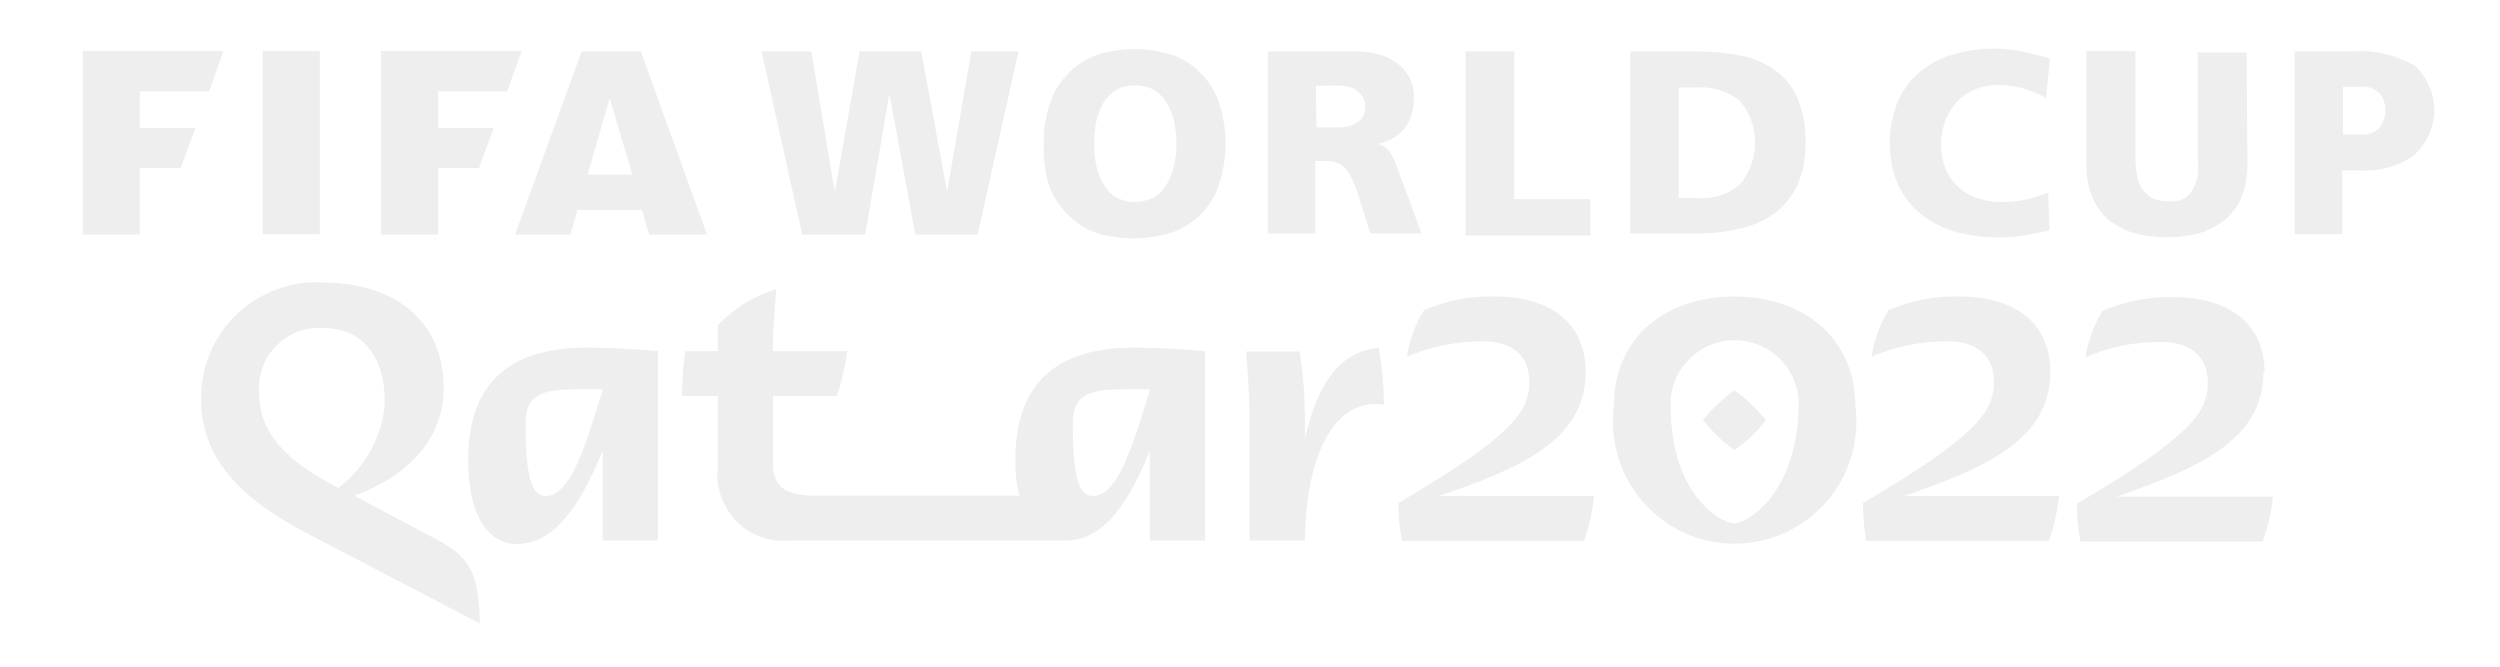
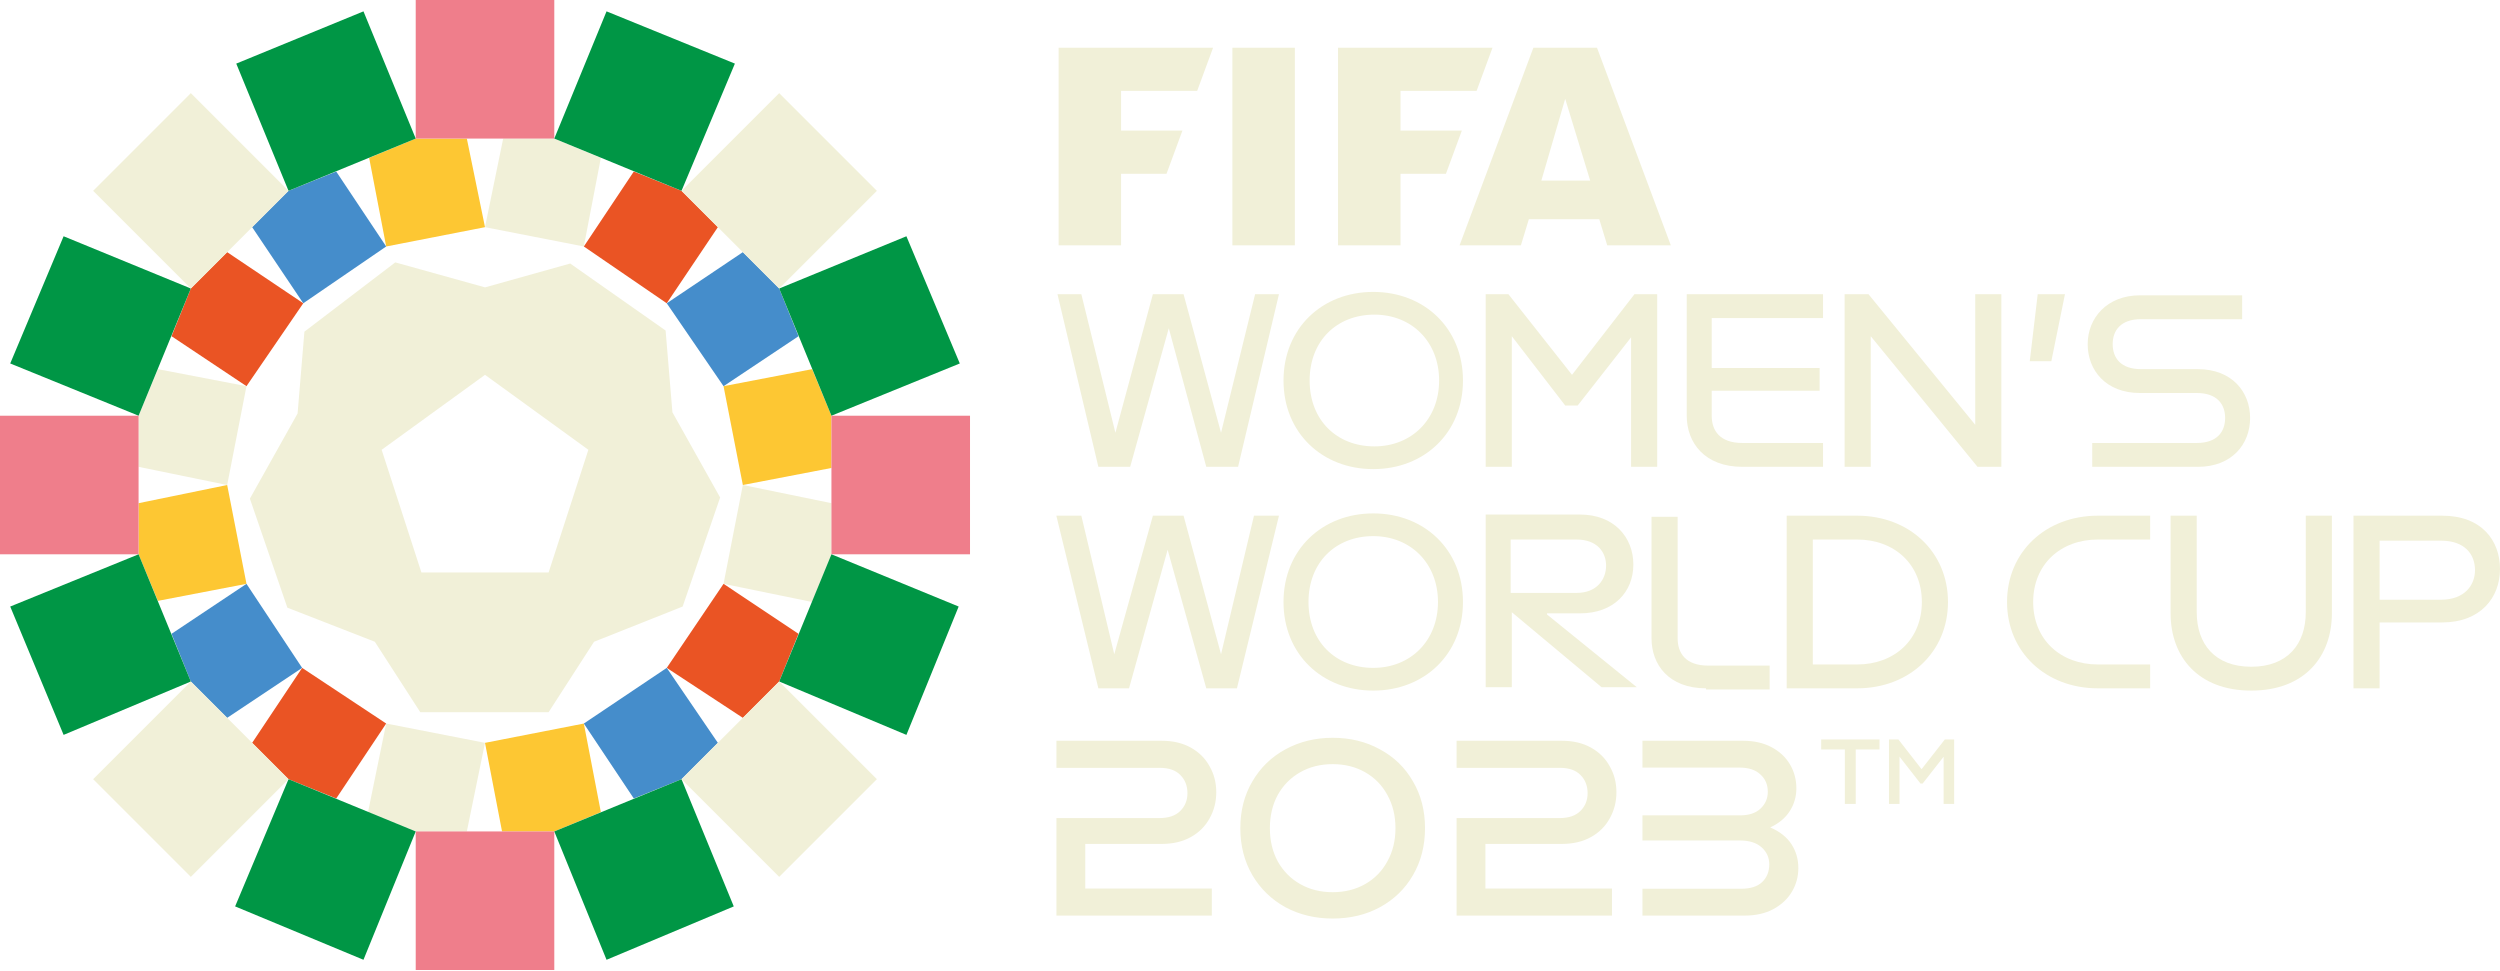
- <svg xmlns="http://www.w3.org/2000/svg" width="300" height="80" viewBox="0 0 300 80" xml:space="preserve" version="1.0">
-   <g id="Layer_1">
-     <g stroke="null" id="svg_1">
-       <path stroke="null" id="svg_1" fill="#eeeeee" d="m190.285,44.652c0,-5.63 -3.907,-9.075 -10.965,-9.075c-2.899,-0.084 -5.798,0.504 -8.444,1.638c-1.05,1.722 -1.722,3.613 -2.059,5.588c2.857,-1.218 5.966,-1.849 9.117,-1.849c3.109,0 5.588,1.344 5.588,4.957c0,3.613 -2.437,6.638 -15.713,14.452c0,1.512 0.126,3.025 0.42,4.537l21.846,0c0.63,-1.722 1.008,-3.529 1.218,-5.378l-18.611,0c9.285,-3.193 17.603,-6.512 17.603,-14.872l0,0zm55.75,0c0,-5.63 -3.907,-9.075 -10.923,-9.075c-2.899,-0.084 -5.84,0.504 -8.486,1.638c-1.05,1.722 -1.722,3.613 -2.059,5.588c2.857,-1.218 5.966,-1.849 9.117,-1.849c3.109,0 5.588,1.344 5.588,4.957c0,3.613 -2.437,6.638 -15.713,14.452c0,1.512 0.126,3.025 0.378,4.537l21.93,0c0.63,-1.722 1.008,-3.529 1.218,-5.378l-18.611,0c9.243,-3.193 17.561,-6.512 17.561,-14.872l0,0zm-37.895,2.185c-1.428,1.008 -2.689,2.227 -3.781,3.571c1.092,1.386 2.353,2.605 3.781,3.613c1.428,-1.008 2.689,-2.227 3.781,-3.613c-1.092,-1.344 -2.395,-2.563 -3.781,-3.571l0,0zm0,-11.259c-8.276,0 -14.452,4.957 -14.452,12.982c-0.294,2.059 -0.126,4.201 0.462,6.176c0.588,2.017 1.596,3.865 2.983,5.462c1.386,1.596 3.067,2.857 4.957,3.739c1.891,0.882 3.991,1.302 6.05,1.302c2.101,0 4.159,-0.462 6.05,-1.302c1.891,-0.882 3.613,-2.143 4.999,-3.739c1.386,-1.554 2.395,-3.445 2.983,-5.462c0.588,-2.017 0.756,-4.117 0.462,-6.176c-0.084,-8.108 -6.302,-12.982 -14.578,-12.982l0.084,0zm0,27.224c-1.849,0 -7.646,-3.781 -7.646,-13.822c-0.084,-1.05 0.084,-2.101 0.42,-3.067c0.336,-1.008 0.924,-1.891 1.638,-2.647c0.714,-0.756 1.596,-1.386 2.521,-1.807c0.966,-0.42 2.017,-0.63 3.067,-0.63c1.05,0 2.101,0.21 3.067,0.63c0.966,0.42 1.849,1.008 2.563,1.807c0.714,0.756 1.26,1.68 1.638,2.647c0.336,1.008 0.504,2.017 0.42,3.067c-0.252,10.041 -5.924,13.822 -7.772,13.822l0.084,0zm-154.73,2.479l-10.881,-5.798c6.176,-2.227 10.713,-6.638 10.713,-12.898c0,-8.402 -6.302,-12.688 -14.494,-12.688c-1.891,-0.126 -3.823,0.168 -5.588,0.84c-1.807,0.672 -3.445,1.68 -4.789,3.025c-1.386,1.302 -2.479,2.899 -3.193,4.663c-0.714,1.765 -1.092,3.655 -1.05,5.546c0,7.814 5.966,12.436 12.436,15.881l21.006,10.965c-0.084,-4.831 -0.714,-7.604 -4.243,-9.537l0.084,0zm-12.688,-6.638l-0.336,-0.21c-3.949,-2.101 -9.285,-5.294 -9.285,-11.175c-0.084,-1.05 0.042,-2.101 0.378,-3.067c0.336,-1.008 0.882,-1.891 1.638,-2.647c0.714,-0.756 1.596,-1.344 2.563,-1.722c0.966,-0.378 2.017,-0.546 3.067,-0.462c4.663,0 7.436,3.319 7.436,8.949c-0.126,2.017 -0.714,3.949 -1.68,5.714c-0.966,1.765 -2.269,3.277 -3.865,4.495l0.084,0.126zm231.024,-13.906c0,-5.63 -3.907,-9.075 -10.965,-9.075c-2.899,-0.084 -5.798,0.504 -8.486,1.638c-1.05,1.722 -1.722,3.613 -2.059,5.588c2.857,-1.26 5.966,-1.891 9.117,-1.849c3.067,0 5.588,1.344 5.588,4.957c0,3.613 -2.479,6.638 -15.713,14.452c0,1.512 0.126,3.025 0.42,4.537l21.888,0c0.588,-1.722 1.008,-3.529 1.218,-5.378l-18.737,0c9.285,-3.277 17.603,-6.596 17.603,-14.956l0.126,0.084zm-215.564,10.419c0,6.848 2.479,10.125 5.798,10.125c4.033,0 7.268,-3.571 10.335,-11.217l0,10.797l6.638,0l0,-22.729c-2.983,-0.252 -5.714,-0.42 -8.654,-0.42c-8.234,0.042 -14.116,3.445 -14.116,13.444l0,0zm9.327,4.369c-1.722,0 -2.437,-2.311 -2.437,-8.654c0,-3.319 1.596,-4.159 6.176,-4.159l3.109,0c-1.512,4.537 -3.487,12.814 -6.848,12.814l0,0zm91.082,-6.89l0,-2.227c0,-2.773 -0.21,-5.504 -0.63,-8.234l-6.428,0c0.21,2.899 0.42,5.378 0.42,8.234l0,14.452l6.638,0c0,-8.108 2.605,-17.309 9.495,-16.301c-0.042,-2.269 -0.252,-4.579 -0.63,-6.806c-5.041,0.42 -7.478,4.873 -8.865,10.881l0,0zm-34.744,2.521c-0.042,1.47 0.126,2.899 0.462,4.327l-24.241,0c-3.319,0 -5.294,-0.714 -5.294,-3.697l0,-8.276l7.646,0c0.588,-1.722 1.008,-3.529 1.26,-5.378l-8.949,0c0,-2.521 0.252,-4.831 0.42,-7.436c-2.647,0.798 -5.083,2.311 -7.016,4.327l0,3.109l-3.907,0c-0.336,2.269 -0.336,3.949 -0.42,5.378l4.327,0l0,8.654c-0.126,1.176 0,2.353 0.42,3.487c0.42,1.092 1.05,2.101 1.849,2.941c0.84,0.84 1.849,1.47 2.941,1.849c1.092,0.378 2.311,0.546 3.487,0.42l33.021,0c4.033,0 7.142,-3.319 10.125,-10.797l0,10.797l6.638,0l0,-22.729c-2.983,-0.252 -5.714,-0.42 -8.696,-0.42c-8.192,0.042 -14.074,3.445 -14.074,13.444l0,0zm9.327,4.369c-1.722,0 -2.437,-2.311 -2.437,-8.654c0,-3.319 1.596,-4.159 6.176,-4.159l3.109,0c-1.512,4.537 -3.487,12.814 -6.848,12.814l0,0zm0,0" class="st0" />
-       <path stroke="null" id="svg_2" fill="#eeeeee" d="m245.951,27.638l-2.815,0.588c-1.218,0.21 -2.479,0.294 -3.739,0.252c-1.512,0 -2.983,-0.21 -4.453,-0.588c-1.47,-0.378 -2.815,-1.008 -4.033,-1.891c-1.26,-0.924 -2.269,-2.101 -2.983,-3.487c-0.798,-1.638 -1.176,-3.445 -1.134,-5.252c-0.042,-1.722 0.294,-3.445 0.924,-5.041c0.588,-1.386 1.512,-2.605 2.647,-3.571c1.176,-0.966 2.521,-1.722 3.991,-2.101c1.638,-0.504 3.319,-0.714 4.999,-0.714c1.134,0 2.227,0.126 3.319,0.336c1.05,0.252 2.143,0.504 3.319,0.84l-0.462,4.747c-0.882,-0.504 -1.849,-0.882 -2.815,-1.176c-0.924,-0.252 -1.933,-0.378 -2.899,-0.378c-0.966,0 -1.933,0.168 -2.857,0.546c-0.798,0.336 -1.554,0.84 -2.143,1.47c-0.588,0.672 -1.05,1.428 -1.386,2.269c-0.336,0.924 -0.504,1.891 -0.504,2.857c0,1.008 0.168,1.975 0.546,2.899c0.336,0.84 0.84,1.596 1.512,2.185c0.672,0.63 1.47,1.092 2.311,1.344c0.966,0.336 1.975,0.504 2.983,0.462c0.966,0 1.933,-0.084 2.857,-0.294c0.882,-0.21 1.765,-0.504 2.647,-0.84l0.168,4.537zm0,0" class="st0" />
-       <path stroke="null" id="svg_3" fill="#eeeeee" d="m269.688,19.781c0,1.344 -0.21,2.647 -0.714,3.865c-0.42,1.05 -1.092,1.975 -1.975,2.731c-0.924,0.714 -1.933,1.26 -3.067,1.596c-1.26,0.336 -2.605,0.504 -3.907,0.504c-1.344,0 -2.647,-0.168 -3.949,-0.504c-1.092,-0.336 -2.143,-0.882 -3.067,-1.596c-0.84,-0.756 -1.512,-1.68 -1.933,-2.731c-0.504,-1.218 -0.714,-2.563 -0.714,-3.865l0,-13.654l5.882,0l0,12.646c0,0.672 0.042,1.386 0.168,2.059c0.084,0.63 0.294,1.218 0.588,1.722c0.294,0.462 0.672,0.882 1.176,1.176c0.588,0.294 1.218,0.42 1.849,0.42c0.672,0.084 1.386,0 1.975,-0.252c0.462,-0.294 0.84,-0.672 1.134,-1.176c0.294,-0.504 0.504,-1.092 0.588,-1.722c0.084,-0.672 0.084,-1.386 0,-2.059l0,-12.646l5.882,0l0.084,13.486zm0,0" class="st0" />
-       <path stroke="null" id="svg_4" fill="#eeeeee" d="m275.318,6.169l6.974,0c2.605,-0.21 5.209,0.42 7.478,1.722c0.756,0.672 1.344,1.512 1.722,2.437c0.42,0.924 0.63,1.933 0.63,2.899c0,1.008 -0.21,2.017 -0.63,2.899c-0.42,0.924 -1.008,1.722 -1.722,2.437c-1.849,1.344 -4.117,2.017 -6.386,1.891l-2.311,0l0,7.646l-5.714,0l0,-21.93l-0.042,0zm5.84,9.957l1.512,0c0.462,0.042 0.924,0.042 1.386,0c0.42,-0.084 0.798,-0.252 1.134,-0.504c0.336,-0.252 0.63,-0.588 0.756,-0.966c0.21,-0.462 0.336,-0.924 0.294,-1.428c0.042,-0.462 -0.084,-0.966 -0.294,-1.386c-0.168,-0.378 -0.42,-0.714 -0.756,-0.924c-0.336,-0.252 -0.756,-0.42 -1.134,-0.504c-0.462,-0.042 -0.924,-0.042 -1.386,0l-1.512,0l0,5.714zm0,0" class="st0" />
-       <path stroke="null" id="svg_5" fill="#eeeeee" d="m91.389,6.169l5.966,0l2.815,16.847l2.983,-16.847l7.394,0l3.109,16.847l2.899,-16.847l5.672,0l-4.915,21.972l-7.478,0l-3.109,-16.889l-2.899,16.889l-7.562,0l-4.873,-21.972zm0,0" class="st0" />
-       <path stroke="null" id="svg_6" fill="#eeeeee" d="m125.251,17.261c-0.042,-1.596 0.21,-3.235 0.714,-4.747c0.42,-1.344 1.134,-2.563 2.101,-3.571c0.924,-1.008 2.059,-1.765 3.319,-2.269c3.067,-1.05 6.428,-1.05 9.537,0c1.26,0.504 2.395,1.26 3.319,2.269c0.966,1.008 1.68,2.227 2.101,3.571c0.966,3.067 0.966,6.386 0,9.453c-0.42,1.344 -1.134,2.563 -2.101,3.613c-0.966,1.008 -2.185,1.807 -3.487,2.269c-3.067,1.008 -6.428,1.008 -9.495,0c-1.26,-0.504 -2.395,-1.302 -3.319,-2.311c-1.008,-1.008 -1.722,-2.227 -2.143,-3.571c-0.42,-1.554 -0.63,-3.151 -0.546,-4.705l0,0zm6.05,0c0,0.882 0.084,1.765 0.252,2.605c0.168,0.798 0.462,1.554 0.882,2.269c0.378,0.63 0.882,1.176 1.512,1.554c0.714,0.378 1.47,0.546 2.269,0.546c0.798,0 1.554,-0.21 2.269,-0.546c0.63,-0.378 1.134,-0.924 1.512,-1.554c0.42,-0.714 0.714,-1.47 0.882,-2.269c0.21,-0.84 0.294,-1.722 0.294,-2.605c0,-0.924 -0.084,-1.807 -0.294,-2.689c-0.168,-0.798 -0.462,-1.554 -0.882,-2.269c-0.378,-0.63 -0.924,-1.134 -1.512,-1.512c-0.714,-0.378 -1.47,-0.546 -2.269,-0.546c-0.798,0 -1.596,0.168 -2.269,0.546c-0.63,0.378 -1.134,0.924 -1.512,1.512c-0.42,0.714 -0.714,1.47 -0.882,2.269c-0.168,0.882 -0.252,1.765 -0.252,2.689l0,0zm0,0" class="st0" />
-       <path stroke="null" id="svg_7" fill="#eeeeee" d="m152.138,6.169l10.461,0c0.924,0 1.849,0.084 2.731,0.336c0.84,0.21 1.596,0.546 2.269,1.05c0.63,0.462 1.176,1.05 1.512,1.722c0.378,0.756 0.588,1.596 0.546,2.437c0.042,1.302 -0.294,2.563 -1.05,3.613c-0.84,1.05 -2.017,1.722 -3.319,1.933c0.42,0.084 0.84,0.294 1.134,0.588c0.294,0.294 0.546,0.63 0.714,1.008c0.21,0.462 0.42,0.924 0.588,1.386c0.168,0.546 0.378,1.176 0.672,1.807l2.185,5.966l-6.134,0l-1.26,-3.991c-0.21,-0.798 -0.504,-1.554 -0.84,-2.311c-0.21,-0.504 -0.504,-1.008 -0.84,-1.428c-0.294,-0.336 -0.63,-0.63 -1.05,-0.756c-0.462,-0.126 -0.924,-0.21 -1.386,-0.21l-1.218,0l0,8.696l-5.714,0l0,-21.846zm5.84,9.117l3.025,0c0.462,-0.042 0.966,-0.126 1.386,-0.336c0.378,-0.126 0.714,-0.42 1.008,-0.714c0.336,-0.42 0.462,-0.924 0.42,-1.47c0.042,-0.42 -0.126,-0.882 -0.378,-1.218c-0.252,-0.42 -0.588,-0.714 -1.008,-0.924c-0.42,-0.168 -0.882,-0.294 -1.344,-0.336c-0.546,-0.042 -1.092,-0.042 -1.638,0l-1.554,0l0.084,4.999zm0,0" class="st0" />
-       <path stroke="null" id="svg_8" fill="#eeeeee" d="m175.875,6.169l5.84,0l0,17.729l9.117,0l0,4.369l-14.956,0l0,-22.098zm0,0" class="st0" />
-       <path stroke="null" id="svg_9" fill="#eeeeee" d="m195.621,6.169l8.024,0c1.765,0 3.529,0.168 5.252,0.504c1.47,0.294 2.899,0.882 4.117,1.765c1.176,0.84 2.101,1.975 2.689,3.319c0.672,1.68 1.008,3.487 0.966,5.294c0.042,1.807 -0.294,3.571 -1.008,5.209c-0.63,1.302 -1.512,2.437 -2.689,3.319c-1.26,0.882 -2.647,1.512 -4.159,1.849c-1.68,0.42 -3.445,0.588 -5.167,0.588l-8.024,0l0,-21.846zm5.84,17.603l2.311,0c1.849,0.126 3.655,-0.462 5.041,-1.68c1.134,-1.386 1.807,-3.151 1.807,-4.957c0,-1.807 -0.63,-3.571 -1.807,-4.999c-1.428,-1.176 -3.235,-1.765 -5.041,-1.638l-2.311,0l0,13.276zm0,0" class="st0" />
-       <path stroke="null" id="svg_10" fill="#eeeeee" clip-rule="evenodd" fill-rule="evenodd" d="m9.927,6.127l0,22.014l6.848,0l0,-7.982l4.915,0l1.765,-4.789l-6.68,0l0,-4.411l8.318,0l1.722,-4.831l-16.889,0zm0,0" class="st1" />
-       <rect stroke="null" id="svg_11" fill="#eeeeee" height="21.972" width="6.848" class="st0" y="6.127" x="31.522" />
-       <path stroke="null" id="svg_12" fill="#eeeeee" clip-rule="evenodd" fill-rule="evenodd" d="m45.722,6.127l0,22.014l6.848,0l0,-7.982l4.915,0l1.765,-4.789l-6.68,0l0,-4.411l8.276,0l1.765,-4.831l-16.889,0zm0,0" class="st1" />
-       <path stroke="null" id="svg_13" fill="#eeeeee" clip-rule="evenodd" fill-rule="evenodd" d="m84.835,28.142l-6.932,0l-0.882,-2.941l-7.73,0l-0.84,2.941l-6.638,0l7.982,-21.972l7.1,0l7.94,21.972zm-8.949,-7.184l-2.731,-9.159l-2.647,9.159l5.378,0zm0,0" class="st1" />
-     </g>
-   </g>
+ <svg xmlns="http://www.w3.org/2000/svg" width="510" height="198" viewBox="0 0 510 198" fill="none" data-ember-extension="1">
+   <path d="M498.183 105.198C506.293 105.198 510 110.295 510 116.088C510 121.881 506.061 126.979 498.183 126.979H485.439V140.418H480.109V105.198H498.183ZM497.951 122.345C502.817 122.345 504.902 119.332 504.902 116.32C504.902 113.076 502.817 110.295 497.951 110.295H485.439V122.345H497.951Z" fill="#F1F0D8" />
+   <path d="M442.803 125.125V105.198H448.133V124.893C448.133 131.381 451.84 136.016 459.255 136.016C466.67 136.016 470.377 131.381 470.377 124.893V105.198H475.706V125.125C475.706 133.93 470.145 140.882 459.255 140.882C448.364 140.882 442.803 133.93 442.803 125.125Z" fill="#F1F0D8" />
+   <path d="M427.974 140.418C417.315 140.418 409.437 133.003 409.437 122.808C409.437 112.613 417.315 105.198 427.974 105.198H438.633V110.064H427.974C420.327 110.064 414.766 115.161 414.766 122.808C414.766 130.454 420.327 135.552 427.974 135.552H438.633V140.418H427.974Z" fill="#F1F0D8" />
+   <path d="M364.484 140.418V105.198H378.851C389.509 105.198 397.388 112.613 397.388 122.808C397.388 133.003 389.509 140.418 378.851 140.418H364.484ZM369.814 135.552H378.851C386.497 135.552 392.058 130.454 392.058 122.808C392.058 115.161 386.497 110.064 378.851 110.064H369.814V135.552Z" fill="#F1F0D8" />
+   <path d="M348.033 140.418C340.386 140.418 336.911 135.552 336.911 130.222V105.429H342.24V130.222C342.24 133.235 343.862 135.784 348.496 135.784H361.009V140.65H348.033V140.418Z" fill="#F1F0D8" />
+   <path d="M315.593 125.357L333.898 140.186H326.715L308.41 124.893V140.186H303.081V104.966H322.313C329.264 104.966 333.203 109.6 333.203 115.161C333.203 120.722 329.264 125.125 322.313 125.125H315.593V125.357ZM308.178 110.064V120.954H321.618C325.788 120.954 327.642 118.173 327.642 115.393C327.642 112.612 325.788 110.064 321.618 110.064H308.178Z" fill="#F1F0D8" />
+   <path d="M261.836 122.808C261.836 112.149 269.714 104.734 280.141 104.734C290.568 104.734 298.446 112.149 298.446 122.808C298.446 133.467 290.568 140.882 280.141 140.882C269.714 140.882 261.836 133.467 261.836 122.808ZM293.348 122.808C293.348 114.93 287.787 109.369 280.141 109.369C272.494 109.369 266.933 114.698 266.933 122.808C266.933 130.918 272.494 136.247 280.141 136.247C287.787 136.247 293.348 130.686 293.348 122.808Z" fill="#F1F0D8" />
+   <path d="M255.811 105.198H260.909L252.335 140.418H246.079L238.201 112.149L230.323 140.418H224.066L215.493 105.198H220.591L227.31 133.467L235.189 105.198H241.445L249.091 133.467L255.811 105.198Z" fill="#F1F0D8" />
+   <path d="M426.815 95.234V90.368H448.133C452.304 90.368 453.926 88.051 453.926 85.27C453.926 82.49 452.304 80.172 448.133 80.172H436.547C429.596 80.172 425.888 75.538 425.888 70.209C425.888 64.879 429.827 60.245 436.547 60.245H457.401V65.111H436.779C432.608 65.111 430.986 67.428 430.986 70.209C430.986 72.989 432.608 75.306 436.779 75.306H448.364C455.316 75.306 459.023 79.941 459.023 85.27C459.023 90.6 455.316 95.234 448.364 95.234H426.815Z" fill="#F1F0D8" />
+   <path d="M415.693 60.014H421.254L418.473 73.685H414.071L415.693 60.014Z" fill="#F1F0D8" />
+   <path d="M402.949 60.014H408.278V95.234H403.412L381.631 68.587V95.234H376.302V60.014H381.168L402.949 86.661V60.014Z" fill="#F1F0D8" />
+   <path d="M371.667 64.88H349.191V75.075H371.204V79.709H349.191V84.807C349.191 87.819 350.813 90.368 355.448 90.368H371.899V95.234H355.448C347.801 95.234 344.094 90.368 344.094 84.807V60.014H371.899V64.88H371.667Z" fill="#F1F0D8" />
+   <path d="M333.435 60.014H338.069V95.234H332.74V68.819L321.849 82.722H319.3L308.41 68.587V95.234H303.081V60.014H307.715L320.691 76.465L333.435 60.014Z" fill="#F1F0D8" />
+   <path d="M261.836 77.624C261.836 66.965 269.714 59.55 280.141 59.55C290.568 59.55 298.446 66.965 298.446 77.624C298.446 88.283 290.568 95.698 280.141 95.698C269.714 95.698 261.836 88.283 261.836 77.624ZM293.58 77.624C293.58 69.746 288.019 64.184 280.373 64.184C272.726 64.184 267.165 69.514 267.165 77.624C267.165 85.734 272.726 91.063 280.373 91.063C288.019 91.063 293.58 85.502 293.58 77.624Z" fill="#F1F0D8" />
+   <path d="M256.043 60.014H260.909L252.567 95.234H246.079L238.432 66.965L230.554 95.234H224.066L215.725 60.014H220.591L227.542 88.283L235.188 60.014H241.445L249.091 88.283L256.043 60.014Z" fill="#F1F0D8" />
+   <path d="M312.812 9.732L297.751 50.05H310.264L311.886 44.721H326.252L327.874 50.05H340.85L325.788 9.732H312.812ZM319.3 20.159L324.398 36.842H314.434L319.3 20.159ZM272.958 9.732V50.05H285.702V35.452H294.971L298.214 26.647H285.702V18.537H301.227L304.471 9.732H272.958ZM251.408 9.732V50.05H264.153V9.732H251.408ZM215.956 9.732V50.05H228.701V35.452H237.969L241.213 26.647H228.701V18.537H244.225L247.469 9.732H215.956Z" fill="#F1F0D8" />
+   <path d="M116.32 53.758L98.942 58.624L80.636 53.526L62.099 67.66L60.709 84.344L50.977 101.722L58.623 123.967L76.465 130.918L85.734 145.284H111.917L121.186 130.918L139.26 123.735L146.906 101.49L137.174 84.112L135.784 67.429L116.32 53.758ZM111.917 116.783H85.966L77.856 91.758L98.942 76.465L120.027 91.758L111.917 116.783Z" fill="#F1F0D8" />
+   <path d="M61.636 136.247L51.44 151.54L58.855 158.955L68.587 162.894L78.782 147.601L61.636 136.247Z" fill="#EA5424" />
+   <path d="M136.016 136.247L151.54 146.442L158.955 139.028L162.894 129.296L147.601 119.1L136.016 136.247Z" fill="#EA5424" />
+   <path d="M136.016 61.867L146.443 46.343L139.028 38.928L129.296 34.989L119.1 50.282L136.016 61.867Z" fill="#EA5424" />
+   <path d="M61.867 61.867L46.343 51.44L38.928 58.855L34.989 68.587L50.282 78.782L61.867 61.867Z" fill="#EA5424" />
+   <path d="M50.282 119.1L34.989 129.296L38.928 139.028L46.343 146.442L61.636 136.247L50.282 119.1Z" fill="#458DCB" />
+   <path d="M119.1 147.601L129.296 162.894L139.028 158.955L146.443 151.54L136.016 136.247L119.1 147.601Z" fill="#458DCB" />
+   <path d="M147.601 78.782L162.894 68.587L158.955 58.855L151.54 51.44L136.016 61.867L147.601 78.782Z" fill="#458DCB" />
+   <path d="M78.782 50.282L68.587 34.989L58.855 38.928L51.44 46.343L61.867 61.867L78.782 50.282Z" fill="#458DCB" />
+   <path d="M46.343 98.941L28.269 102.649V113.076L32.208 122.576L50.282 119.1L46.343 98.941Z" fill="#FDC733" />
+   <path d="M98.941 151.54L102.417 169.614H113.076L122.576 165.675L119.1 147.601L98.941 151.54Z" fill="#FDC733" />
+   <path d="M165.675 75.307L147.601 78.782L151.54 98.941L169.614 95.466V84.807L165.675 75.307Z" fill="#FDC733" />
+   <path d="M98.941 46.343L95.234 28.269H84.807L75.307 32.208L78.782 50.282L98.941 46.343Z" fill="#FDC733" />
+   <path d="M50.282 78.782L32.208 75.307L28.269 84.807V95.234L46.343 98.941L50.282 78.782Z" fill="#F1F0D8" />
+   <path d="M78.782 147.601L75.075 165.675L84.807 169.614H95.234L98.941 151.54L78.782 147.601Z" fill="#F1F0D8" />
+   <path d="M147.601 119.1L165.675 122.808L169.614 113.076V102.649L151.54 98.941L147.601 119.1Z" fill="#F1F0D8" />
+   <path d="M119.1 50.282L122.576 32.208L113.076 28.269H102.649L98.941 46.343L119.1 50.282Z" fill="#F1F0D8" />
+   <path d="M0 84.807V113.076H28.269V84.807H0Z" fill="#EF7E8B" />
+   <path d="M113.076 169.614H84.807V197.883H113.076V169.614Z" fill="#EF7E8B" />
+   <path d="M169.614 84.807V113.076H197.883V84.807H169.614Z" fill="#EF7E8B" />
+   <path d="M84.807 0V28.269H113.076V0H84.807Z" fill="#EF7E8B" />
+   <path d="M28.269 113.076L2.085 123.735L12.976 149.918L38.928 139.028L28.269 113.076Z" fill="#009645" />
+   <path d="M58.855 158.955L47.965 184.907L74.148 195.797L84.807 169.614L58.855 158.955Z" fill="#009645" />
+   <path d="M139.028 158.955L113.076 169.614L123.735 195.797L149.687 184.907L139.028 158.955Z" fill="#009645" />
+   <path d="M169.614 113.076L158.955 139.028L184.907 149.918L195.566 123.735L169.614 113.076Z" fill="#009645" />
+   <path d="M184.907 48.197L158.955 58.855L169.614 84.807L195.797 74.148L184.907 48.197Z" fill="#009645" />
+   <path d="M123.735 2.317L113.076 28.269L139.028 38.928L149.918 12.976L123.735 2.317Z" fill="#009645" />
+   <path d="M74.148 2.317L48.196 12.976L58.855 38.928L84.807 28.269L74.148 2.317Z" fill="#009645" />
+   <path d="M12.976 48.197L2.085 74.148L28.269 84.807L38.928 58.855L12.976 48.197Z" fill="#009645" />
+   <path d="M38.928 139.028L19 158.955L38.928 178.882L58.855 158.955L38.928 139.028Z" fill="#F1F0D8" />
+   <path d="M158.955 139.028L139.028 158.955L158.955 178.882L178.882 158.955L158.955 139.028Z" fill="#F1F0D8" />
+   <path d="M158.955 19L139.028 38.928L158.955 58.855L178.882 38.928L158.955 19Z" fill="#F1F0D8" />
+   <path d="M58.855 38.928L38.928 19L19 38.928L38.928 58.855L46.343 51.44L51.44 46.343L58.855 38.928Z" fill="#F1F0D8" />
+   <path d="M215.514 186.78V166.887H236.513C238.388 166.887 239.812 166.401 240.783 165.43C241.754 164.459 242.24 163.253 242.24 161.813C242.24 160.306 241.754 159.067 240.783 158.096C239.845 157.124 238.439 156.639 236.563 156.639H215.514V151.113H236.965C239.276 151.113 241.268 151.582 242.943 152.52C244.617 153.457 245.89 154.73 246.761 156.337C247.665 157.911 248.117 159.67 248.117 161.612C248.117 163.555 247.665 165.33 246.761 166.937C245.89 168.545 244.617 169.817 242.943 170.755C241.268 171.693 239.276 172.162 236.965 172.162H221.392V181.254H247.213V186.78H215.514ZM271.866 187.383C268.316 187.383 265.101 186.613 262.22 185.072C259.374 183.498 257.13 181.321 255.489 178.541C253.848 175.728 253.027 172.53 253.027 168.946C253.027 165.363 253.848 162.181 255.489 159.402C257.13 156.589 259.374 154.412 262.22 152.871C265.101 151.297 268.316 150.51 271.866 150.51C275.449 150.51 278.664 151.297 281.511 152.871C284.391 154.412 286.635 156.589 288.242 159.402C289.883 162.181 290.704 165.363 290.704 168.946C290.704 172.53 289.883 175.728 288.242 178.541C286.635 181.321 284.391 183.498 281.511 185.072C278.664 186.613 275.449 187.383 271.866 187.383ZM271.866 182.008C274.344 182.008 276.554 181.455 278.497 180.35C280.439 179.245 281.946 177.704 283.018 175.728C284.123 173.752 284.676 171.492 284.676 168.946C284.676 166.401 284.123 164.141 283.018 162.165C281.946 160.189 280.439 158.648 278.497 157.543C276.554 156.438 274.344 155.885 271.866 155.885C269.387 155.885 267.177 156.438 265.235 157.543C263.292 158.648 261.768 160.189 260.663 162.165C259.591 164.141 259.056 166.401 259.056 168.946C259.056 171.492 259.591 173.752 260.663 175.728C261.768 177.704 263.292 179.245 265.235 180.35C267.177 181.455 269.387 182.008 271.866 182.008ZM297.147 186.78V166.887H318.145C320.021 166.887 321.444 166.401 322.415 165.43C323.387 164.459 323.872 163.253 323.872 161.813C323.872 160.306 323.387 159.067 322.415 158.096C321.478 157.124 320.071 156.639 318.196 156.639H297.147V151.113H318.597C320.908 151.113 322.901 151.582 324.575 152.52C326.25 153.457 327.523 154.73 328.393 156.337C329.298 157.911 329.75 159.67 329.75 161.612C329.75 163.555 329.298 165.33 328.393 166.937C327.523 168.545 326.25 169.817 324.575 170.755C322.901 171.693 320.908 172.162 318.597 172.162H303.024V181.254H328.845V186.78H297.147ZM361.134 168.796C363.076 169.633 364.516 170.772 365.454 172.212C366.392 173.652 366.861 175.276 366.861 177.085C366.861 178.826 366.425 180.434 365.554 181.907C364.684 183.381 363.411 184.57 361.737 185.474C360.096 186.345 358.153 186.78 355.909 186.78H335.062V181.304H355.206C357.081 181.304 358.505 180.852 359.476 179.948C360.447 179.01 360.933 177.805 360.933 176.331C360.933 174.958 360.414 173.803 359.376 172.865C358.337 171.927 356.864 171.458 354.955 171.458H335.062V166.334H354.955C356.763 166.334 358.153 165.882 359.124 164.978C360.129 164.04 360.631 162.885 360.631 161.512C360.631 160.072 360.129 158.899 359.124 157.995C358.153 157.057 356.73 156.589 354.854 156.589H335.062V151.113H355.558C357.802 151.113 359.744 151.548 361.385 152.419C363.026 153.29 364.282 154.462 365.153 155.936C366.023 157.409 366.459 159.033 366.459 160.808C366.459 162.516 366.007 164.074 365.102 165.48C364.232 166.853 362.909 167.959 361.134 168.796Z" fill="#F1F0D8" />
+   <path d="M383.423 150.857V152.894H378.572V164.002H376.351V152.894H371.519V150.857H383.423ZM392 156.911L396.739 150.857H398.646V164.002H396.499V154.375L392.222 159.837H391.778L387.501 154.356V164.002H385.353V150.857H387.279L392 156.911Z" fill="#F1F0D8" />
</svg>
